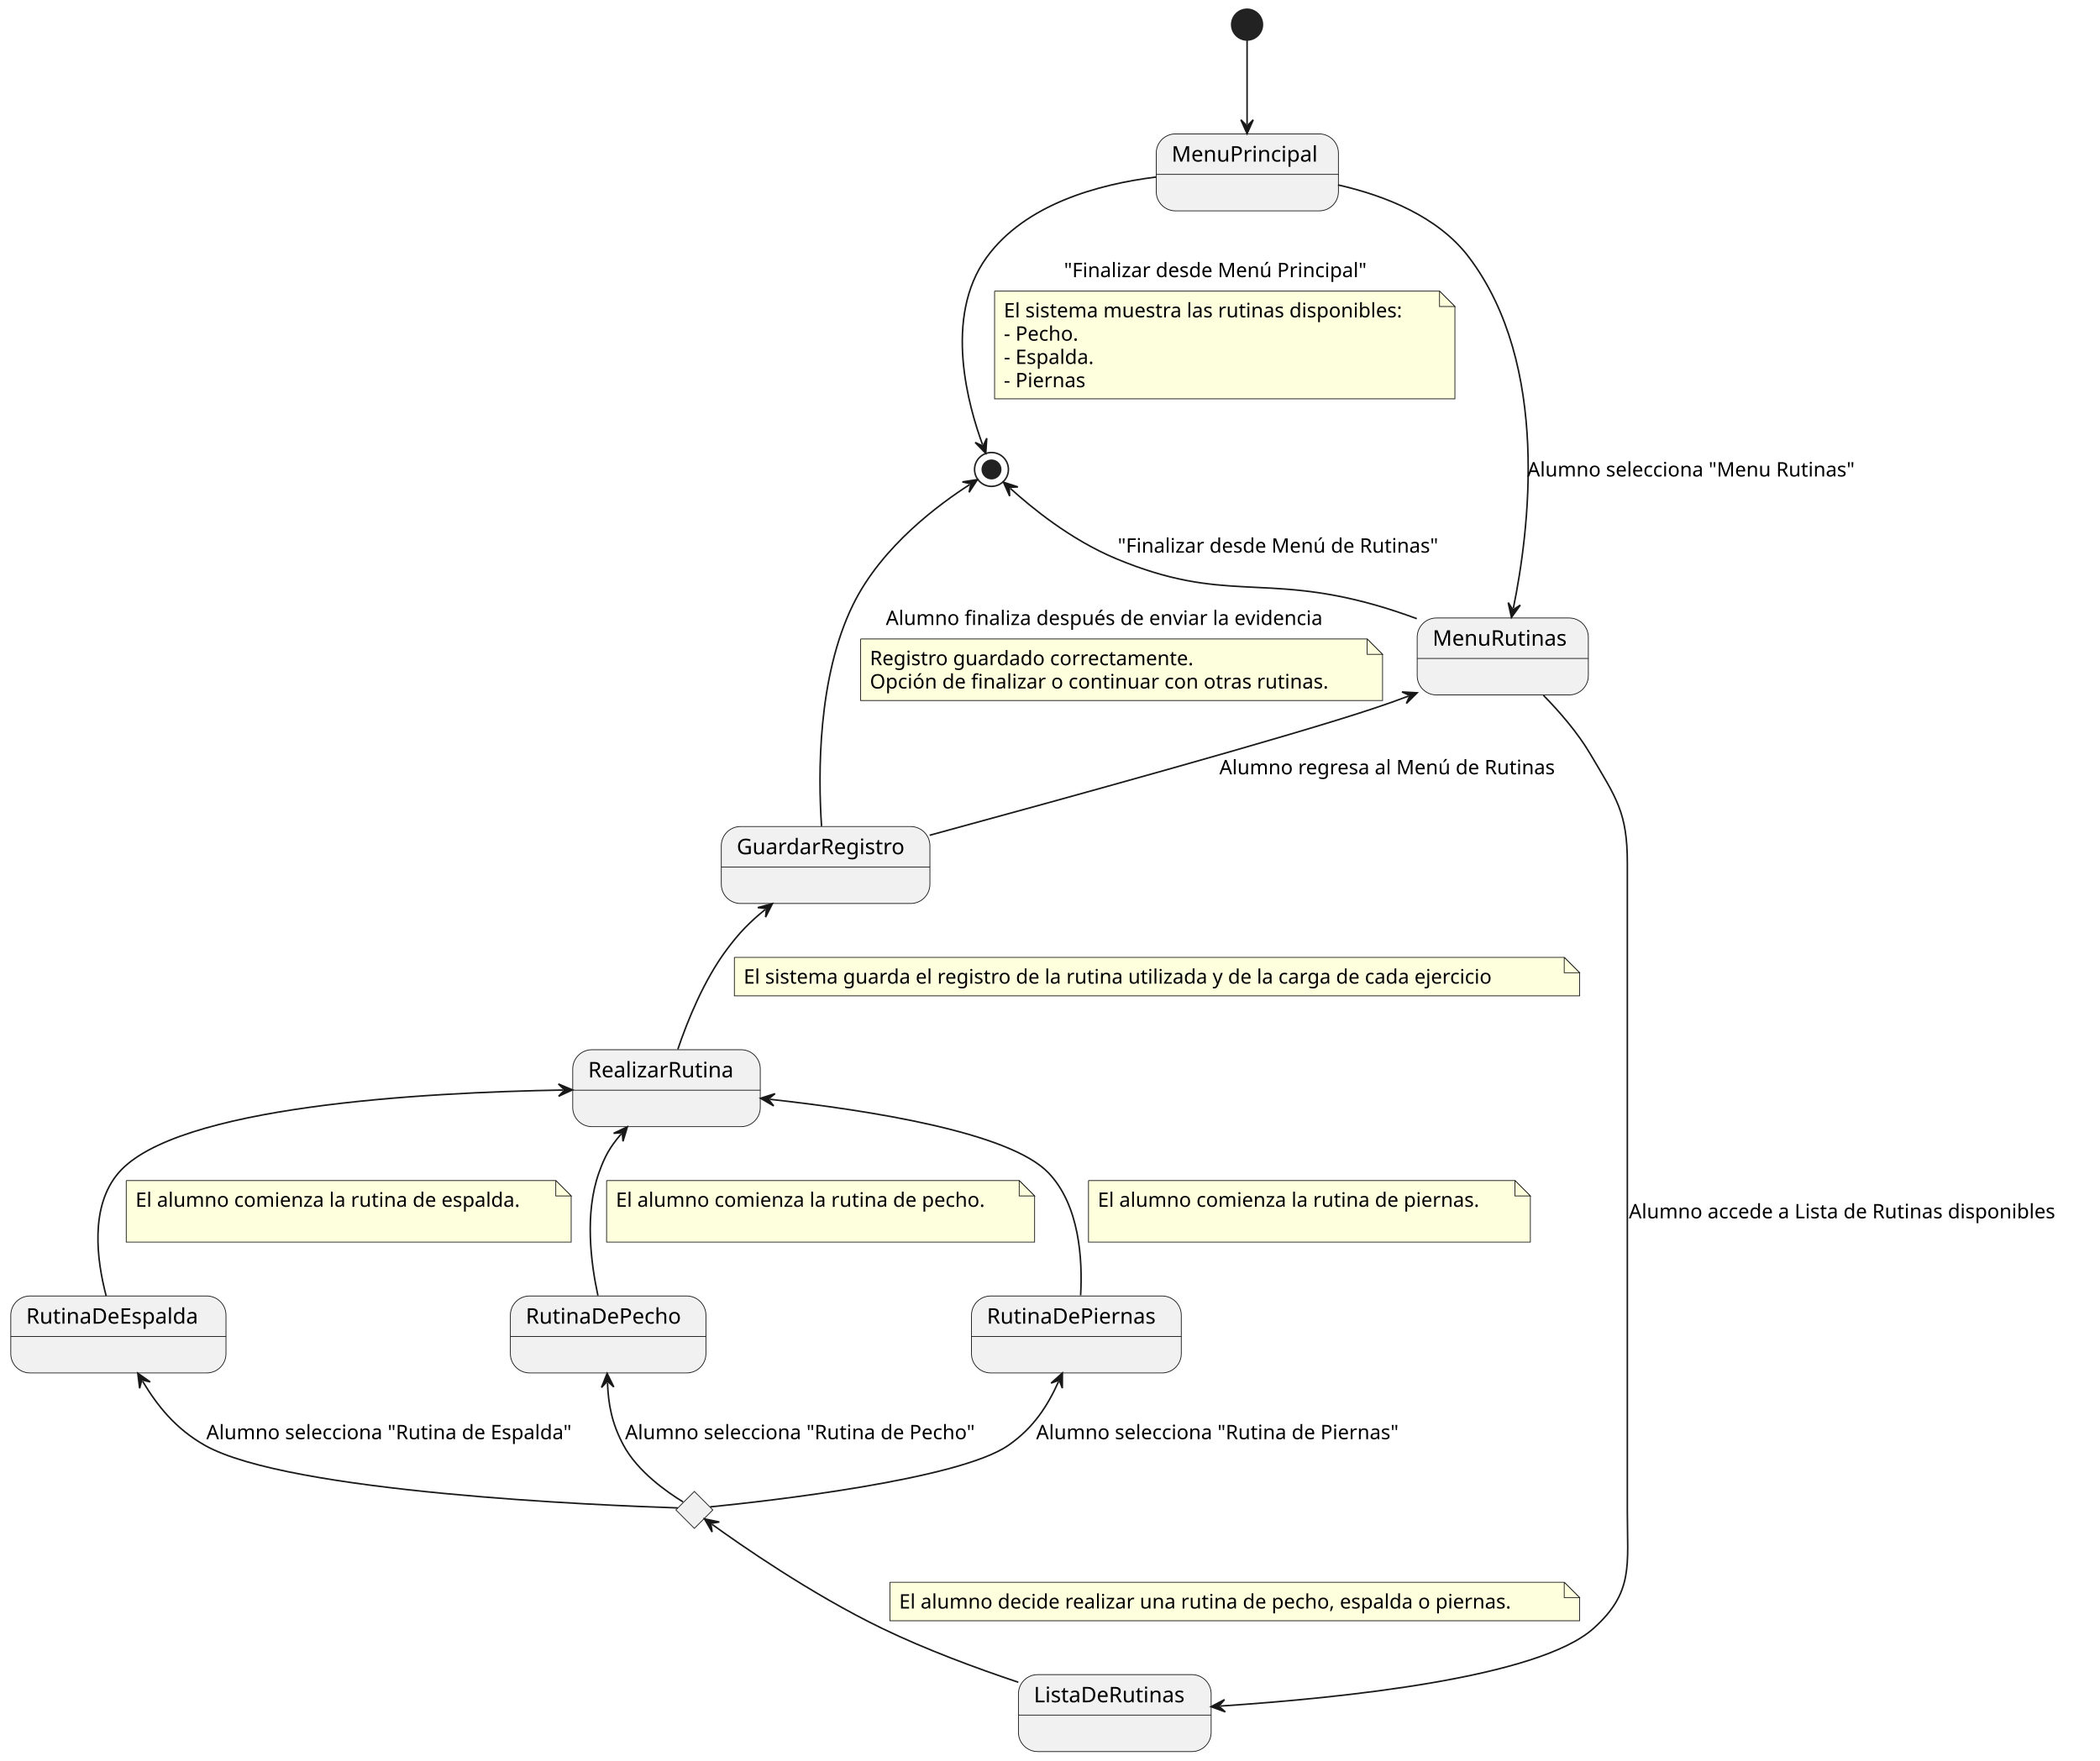
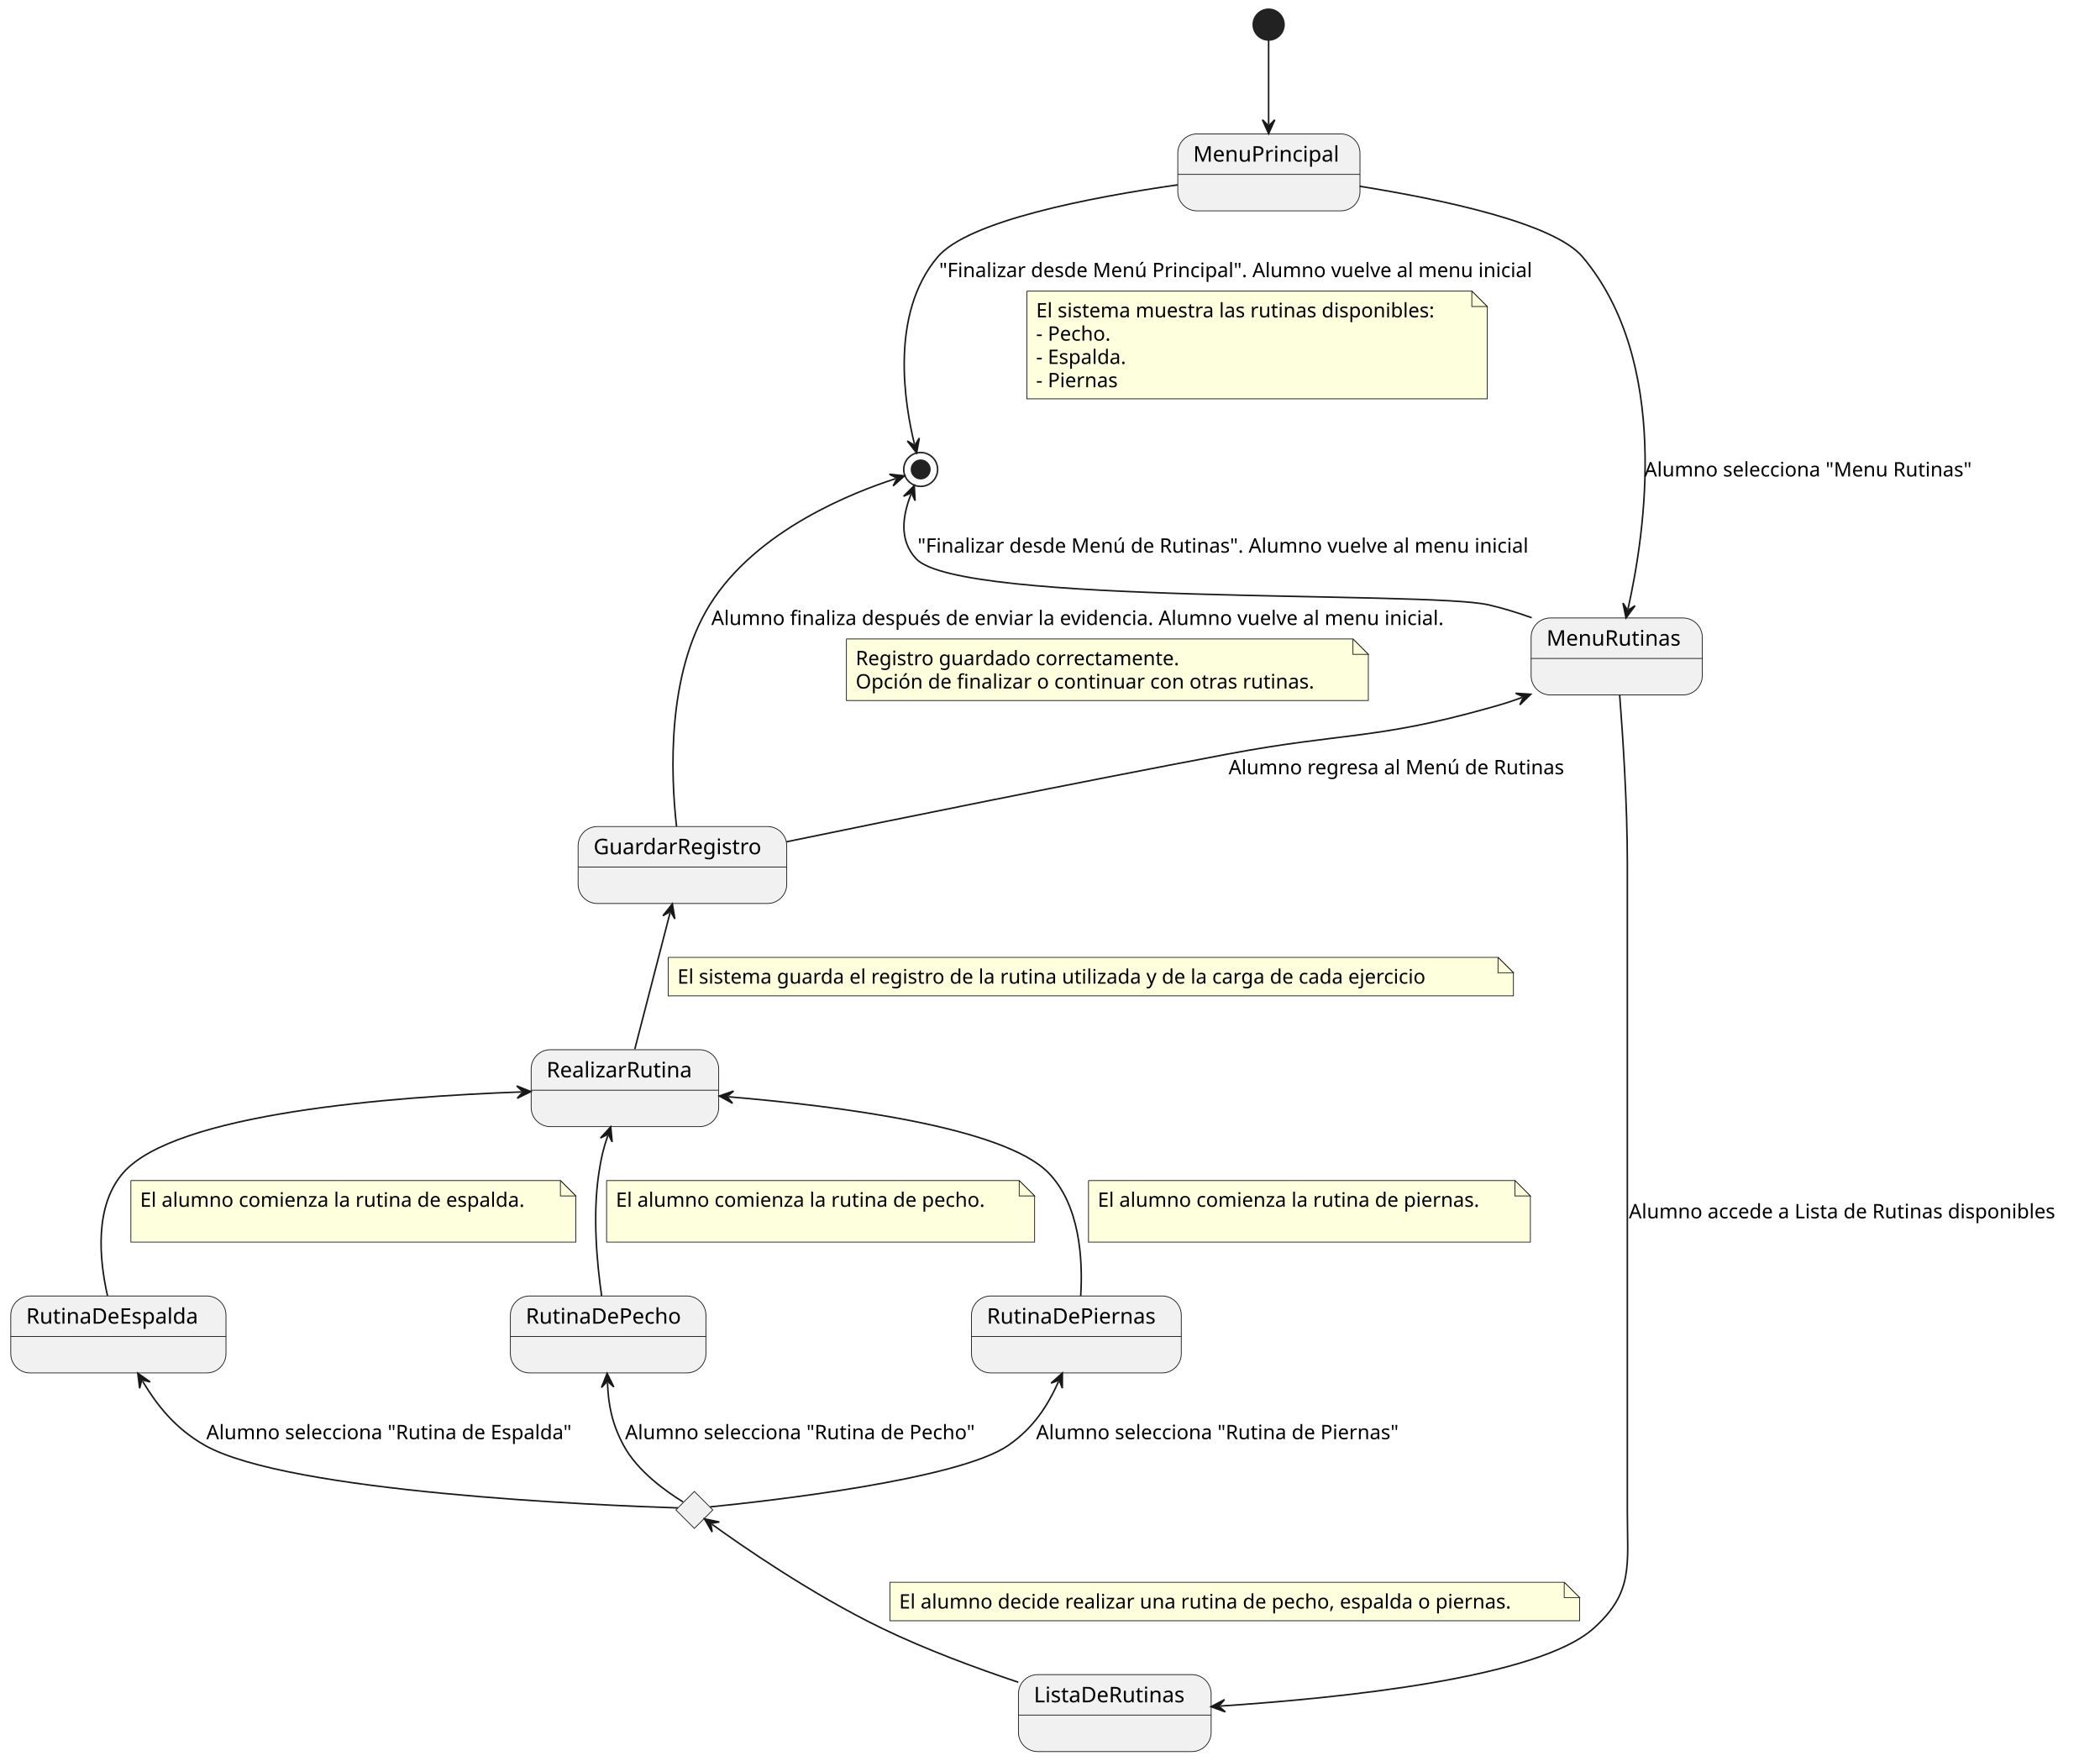
<svg xmlns="http://www.w3.org/2000/svg" contentStyleType="text/css" height="1144px" preserveAspectRatio="none" style="width:1364px;height:1144px;background:#FFFFFF;" version="1.1" viewBox="0 0 1364 1144" width="1364px" zoomAndPan="magnify">
  <defs />
  <g>
    <g id="elem_TipoDeRutina">
      <polygon fill="#F1F1F1" points="451,969,463,981,451,993,439,981,451,969" style="stroke:#181818;stroke-width:0.5;" />
    </g>
-     <ellipse cx="810" cy="16" fill="#222222" rx="10" ry="10" style="stroke:#222222;stroke-width:1;" />
+     <ellipse cx="824" cy="16" fill="#222222" rx="10" ry="10" style="stroke:#222222;stroke-width:1;" />
    <g id="MenuPrincipal">
-       <rect fill="#F1F1F1" height="50" rx="12.5" ry="12.5" style="stroke:#181818;stroke-width:0.5;" width="118.342" x="751" y="87" />
-       <line style="stroke:#181818;stroke-width:0.5;" x1="751" x2="869.342" y1="113.297" y2="113.297" />
-       <text fill="#000000" font-family="sans-serif" font-size="14" lengthAdjust="spacing" textLength="98.342" x="761" y="104.995">MenuPrincipal</text>
+       <rect fill="#F1F1F1" height="50" rx="12.5" ry="12.5" style="stroke:#181818;stroke-width:0.5;" width="118.342" x="765" y="87" />
+       <line style="stroke:#181818;stroke-width:0.5;" x1="765" x2="883.342" y1="113.297" y2="113.297" />
+       <text fill="#000000" font-family="sans-serif" font-size="14" lengthAdjust="spacing" textLength="98.342" x="775" y="104.995">MenuPrincipal</text>
    </g>
    <g id="MenuRutinas">
-       <rect fill="#F1F1F1" height="50" rx="12.5" ry="12.5" style="stroke:#181818;stroke-width:0.5;" width="111.164" x="920.5" y="401.5" />
-       <line style="stroke:#181818;stroke-width:0.5;" x1="920.5" x2="1031.664" y1="427.797" y2="427.797" />
-       <text fill="#000000" font-family="sans-serif" font-size="14" lengthAdjust="spacing" textLength="91.164" x="930.5" y="419.495">MenuRutinas</text>
+       <rect fill="#F1F1F1" height="50" rx="12.5" ry="12.5" style="stroke:#181818;stroke-width:0.5;" width="111.164" x="994.5" y="401.5" />
+       <line style="stroke:#181818;stroke-width:0.5;" x1="994.5" x2="1105.664" y1="427.797" y2="427.797" />
+       <text fill="#000000" font-family="sans-serif" font-size="14" lengthAdjust="spacing" textLength="91.164" x="1004.5" y="419.495">MenuRutinas</text>
    </g>
-     <ellipse cx="644" cy="305" fill="none" rx="11" ry="11" style="stroke:#222222;stroke-width:1;" />
-     <ellipse cx="644" cy="305" fill="#222222" rx="6" ry="6" style="stroke:#222222;stroke-width:1;" />
+     <ellipse cx="598" cy="305" fill="none" rx="11" ry="11" style="stroke:#222222;stroke-width:1;" />
+     <ellipse cx="598" cy="305" fill="#222222" rx="6" ry="6" style="stroke:#222222;stroke-width:1;" />
    <g id="ListaDeRutinas">
      <rect fill="#F1F1F1" height="50" rx="12.5" ry="12.5" style="stroke:#181818;stroke-width:0.5;" width="125.171" x="661.5" y="1088" />
      <line style="stroke:#181818;stroke-width:0.5;" x1="661.5" x2="786.671" y1="1114.297" y2="1114.297" />
      <text fill="#000000" font-family="sans-serif" font-size="14" lengthAdjust="spacing" textLength="105.171" x="671.5" y="1105.995">ListaDeRutinas</text>
    </g>
    <g id="RutinaDePecho">
      <rect fill="#F1F1F1" height="50" rx="12.5" ry="12.5" style="stroke:#181818;stroke-width:0.5;" width="127.017" x="331.5" y="842" />
      <line style="stroke:#181818;stroke-width:0.5;" x1="331.5" x2="458.517" y1="868.297" y2="868.297" />
      <text fill="#000000" font-family="sans-serif" font-size="14" lengthAdjust="spacing" textLength="107.017" x="341.5" y="859.995">RutinaDePecho</text>
    </g>
    <g id="RutinaDeEspalda">
      <rect fill="#F1F1F1" height="50" rx="12.5" ry="12.5" style="stroke:#181818;stroke-width:0.5;" width="139.786" x="7" y="842" />
      <line style="stroke:#181818;stroke-width:0.5;" x1="7" x2="146.786" y1="868.297" y2="868.297" />
      <text fill="#000000" font-family="sans-serif" font-size="14" lengthAdjust="spacing" textLength="119.786" x="17" y="859.995">RutinaDeEspalda</text>
    </g>
    <g id="RutinaDePiernas">
      <rect fill="#F1F1F1" height="50" rx="12.5" ry="12.5" style="stroke:#181818;stroke-width:0.5;" width="136.273" x="631" y="842" />
      <line style="stroke:#181818;stroke-width:0.5;" x1="631" x2="767.273" y1="868.297" y2="868.297" />
      <text fill="#000000" font-family="sans-serif" font-size="14" lengthAdjust="spacing" textLength="116.272" x="641" y="859.995">RutinaDePiernas</text>
    </g>
    <g id="RealizarRutina">
-       <rect fill="#F1F1F1" height="50" rx="12.5" ry="12.5" style="stroke:#181818;stroke-width:0.5;" width="121.814" x="372" y="682" />
-       <line style="stroke:#181818;stroke-width:0.5;" x1="372" x2="493.815" y1="708.297" y2="708.297" />
-       <text fill="#000000" font-family="sans-serif" font-size="14" lengthAdjust="spacing" textLength="101.814" x="382" y="699.995">RealizarRutina</text>
+       <rect fill="#F1F1F1" height="50" rx="12.5" ry="12.5" style="stroke:#181818;stroke-width:0.5;" width="121.814" x="345" y="682" />
+       <line style="stroke:#181818;stroke-width:0.5;" x1="345" x2="466.815" y1="708.297" y2="708.297" />
+       <text fill="#000000" font-family="sans-serif" font-size="14" lengthAdjust="spacing" textLength="101.814" x="355" y="699.995">RealizarRutina</text>
    </g>
    <g id="GuardarRegistro">
-       <rect fill="#F1F1F1" height="50" rx="12.5" ry="12.5" style="stroke:#181818;stroke-width:0.5;" width="135.5" x="468.5" y="537" />
-       <line style="stroke:#181818;stroke-width:0.5;" x1="468.5" x2="604" y1="563.297" y2="563.297" />
-       <text fill="#000000" font-family="sans-serif" font-size="14" lengthAdjust="spacing" textLength="115.5" x="478.5" y="554.995">GuardarRegistro</text>
+       <rect fill="#F1F1F1" height="50" rx="12.5" ry="12.5" style="stroke:#181818;stroke-width:0.5;" width="135.5" x="375.5" y="537" />
+       <line style="stroke:#181818;stroke-width:0.5;" x1="375.5" x2="511" y1="563.297" y2="563.297" />
+       <text fill="#000000" font-family="sans-serif" font-size="14" lengthAdjust="spacing" textLength="115.5" x="385.5" y="554.995">GuardarRegistro</text>
    </g>
    <g id="link_*start*_MenuPrincipal">
-       <path d="M810,26.01 C810,39.89 810,60.97 810,80.84 " fill="none" id="*start*-to-MenuPrincipal" style="stroke:#181818;stroke-width:1;" />
-       <polygon fill="#181818" points="810,86.84,814,77.84,810,81.84,806,77.84,810,86.84" style="stroke:#181818;stroke-width:1;" />
+       <path d="M824,26.01 C824,39.89 824,60.97 824,80.84 " fill="none" id="*start*-to-MenuPrincipal" style="stroke:#181818;stroke-width:1;" />
+       <polygon fill="#181818" points="824,86.84,828,77.84,824,81.84,820,77.84,824,86.84" style="stroke:#181818;stroke-width:1;" />
    </g>
    <g id="link_MenuPrincipal_MenuRutinas">
-       <path d="M869.06,120.14 C899.32,127.01 933.92,140.51 954,167 C1007.32,237.36 993.093,345.632 982.933,395.272 " fill="none" id="MenuPrincipal-to-MenuRutinas" style="stroke:#181818;stroke-width:1;" />
-       <polygon fill="#181818" points="981.73,401.15,987.453,393.135,982.733,396.252,979.616,391.531,981.73,401.15" style="stroke:#181818;stroke-width:1;" />
-       <text fill="#000000" font-family="sans-serif" font-size="13" lengthAdjust="spacing" textLength="227.056" x="992" y="309.567">Alumno selecciona "Menu Rutinas"</text>
+       <path d="M883.12,121.02 C936.51,129.56 1009.45,144.9 1028,167 C1085.06,234.95 1068.641,345.545 1057.431,395.615 " fill="none" id="MenuPrincipal-to-MenuRutinas" style="stroke:#181818;stroke-width:1;" />
+       <polygon fill="#181818" points="1056.12,401.47,1061.99,393.561,1057.212,396.591,1054.183,391.813,1056.12,401.47" style="stroke:#181818;stroke-width:1;" />
+       <text fill="#000000" font-family="sans-serif" font-size="13" lengthAdjust="spacing" textLength="227.056" x="1068" y="309.567">Alumno selecciona "Menu Rutinas"</text>
    </g>
    <g id="link_MenuPrincipal_*end*">
-       <path d="M750.95,115.01 C712.88,119.76 665.98,132.8 641,167 C612.24,206.39 629.392,264.908 638.202,288.908 " fill="none" id="MenuPrincipal-to-*end*" style="stroke:#181818;stroke-width:1;" />
-       <polygon fill="#181818" points="640.27,294.54,640.924,284.713,638.547,289.846,633.414,287.47,640.27,294.54" style="stroke:#181818;stroke-width:1;" />
-       <text fill="#000000" font-family="sans-serif" font-size="13" lengthAdjust="spacing" textLength="209.6" x="691.092" y="180.067">"Finalizar desde Menú Principal"</text>
-       <path d="M646,189.133 L646,259.133 L945,259.133 L945,199.133 L935,189.133 L646,189.133 " fill="#FEFFDD" style="stroke:#181818;stroke-width:0.5;" />
-       <path d="M935,189.133 L935,199.133 L945,199.133 L935,189.133 " fill="#FEFFDD" style="stroke:#181818;stroke-width:0.5;" />
-       <text fill="#000000" font-family="sans-serif" font-size="13" lengthAdjust="spacing" textLength="278.783" x="652" y="206.2">El sistema muestra las rutinas disponibles:</text>
-       <text fill="#000000" font-family="sans-serif" font-size="13" lengthAdjust="spacing" textLength="52.133" x="652" y="221.333">- Pecho.</text>
-       <text fill="#000000" font-family="sans-serif" font-size="13" lengthAdjust="spacing" textLength="63.991" x="652" y="236.465">- Espalda.</text>
-       <text fill="#000000" font-family="sans-serif" font-size="13" lengthAdjust="spacing" textLength="56.596" x="652" y="251.598">- Piernas</text>
+       <path d="M764.89,120.1 C708.4,128.19 628.95,143.43 609,167 C577.4,204.34 587.922,263.902 593.942,288.472 " fill="none" id="MenuPrincipal-to-*end*" style="stroke:#181818;stroke-width:1;" />
+       <polygon fill="#181818" points="595.37,294.3,597.113,284.607,594.18,289.444,589.343,286.51,595.37,294.3" style="stroke:#181818;stroke-width:1;" />
+       <text fill="#000000" font-family="sans-serif" font-size="13" lengthAdjust="spacing" textLength="413.747" x="610" y="180.067">"Finalizar desde Menú Principal". Alumno vuelve al menu inicial</text>
+       <path d="M666.982,189.133 L666.982,259.133 L965.982,259.133 L965.982,199.133 L955.982,189.133 L666.982,189.133 " fill="#FEFFDD" style="stroke:#181818;stroke-width:0.5;" />
+       <path d="M955.982,189.133 L955.982,199.133 L965.982,199.133 L955.982,189.133 " fill="#FEFFDD" style="stroke:#181818;stroke-width:0.5;" />
+       <text fill="#000000" font-family="sans-serif" font-size="13" lengthAdjust="spacing" textLength="278.783" x="672.982" y="206.2">El sistema muestra las rutinas disponibles:</text>
+       <text fill="#000000" font-family="sans-serif" font-size="13" lengthAdjust="spacing" textLength="52.133" x="672.982" y="221.333">- Pecho.</text>
+       <text fill="#000000" font-family="sans-serif" font-size="13" lengthAdjust="spacing" textLength="63.991" x="672.982" y="236.465">- Espalda.</text>
+       <text fill="#000000" font-family="sans-serif" font-size="13" lengthAdjust="spacing" textLength="56.596" x="672.982" y="251.598">- Piernas</text>
    </g>
    <g id="link_ListaDeRutinas_MenuRutinas">
-       <path d="M792.617,1108.433 C872.677,1103.123 999.23,1090.04 1035,1058 C1061.19,1034.54 1057,1017.16 1057,982 C1057,561 1057,561 1057,561 C1057,527.69 1049.92,518.69 1033,490 C1024.8,476.08 1013.12,462.59 1002.47,451.72 " fill="none" id="ListaDeRutinas-backto-MenuRutinas" style="stroke:#181818;stroke-width:1;" />
+       <path d="M792.617,1108.433 C872.677,1103.123 999.23,1090.04 1035,1058 C1061.19,1034.54 1057,1017.16 1057,982 C1057,561 1057,561 1057,561 C1057,522.71 1054.09,478.32 1052.02,451.6 " fill="none" id="ListaDeRutinas-backto-MenuRutinas" style="stroke:#181818;stroke-width:1;" />
      <polygon fill="#181818" points="786.63,1108.83,795.875,1112.226,791.619,1108.499,795.346,1104.243,786.63,1108.83" style="stroke:#181818;stroke-width:1;" />
      <text fill="#000000" font-family="sans-serif" font-size="13" lengthAdjust="spacing" textLength="298.099" x="1058" y="791.567">Alumno accede a Lista de Rutinas disponibles</text>
    </g>
    <g id="link_*end*_MenuRutinas">
-       <path d="M656.242,317.322 C669.912,329.672 695.16,350.56 725,363 C795.01,392.18 820,372.41 893,393 C901.94,395.52 911.24,398.65 920.26,401.95 " fill="none" id="*end*-backto-MenuRutinas" style="stroke:#181818;stroke-width:1;" />
-       <polygon fill="#181818" points="651.79,313.3,655.787,322.301,655.5,316.652,661.15,316.365,651.79,313.3" style="stroke:#181818;stroke-width:1;" />
-       <text fill="#000000" font-family="sans-serif" font-size="13" lengthAdjust="spacing" textLength="223.317" x="726" y="359.067">"Finalizar desde Menú de Rutinas"</text>
+       <path d="M591.699,321.065 C586.889,333.655 583.17,350.18 595,363 C623.12,393.48 926.59,383.67 967,393 C976.2,395.12 985.73,398.08 994.9,401.35 " fill="none" id="*end*-backto-MenuRutinas" style="stroke:#181818;stroke-width:1;" />
+       <polygon fill="#181818" points="593.84,315.46,586.891,322.44,592.056,320.131,594.365,325.295,593.84,315.46" style="stroke:#181818;stroke-width:1;" />
+       <text fill="#000000" font-family="sans-serif" font-size="13" lengthAdjust="spacing" textLength="427.464" x="596" y="359.067">"Finalizar desde Menú de Rutinas". Alumno vuelve al menu inicial</text>
    </g>
    <g id="link_TipoDeRutina_ListaDeRutinas">
      <path d="M462.455,990.332 C480.295,1003.212 526.49,1035.52 573,1058 C601.2,1071.63 633.78,1083.71 661.43,1092.97 " fill="none" id="TipoDeRutina-backto-ListaDeRutinas" style="stroke:#181818;stroke-width:1;" />
      <polygon fill="#181818" points="457.59,986.82,462.546,995.331,461.644,989.747,467.228,988.845,457.59,986.82" style="stroke:#181818;stroke-width:1;" />
      <path d="M578,1028 L578,1053 L1026,1053 L1026,1038 L1016,1028 L578,1028 " fill="#FEFFDD" style="stroke:#181818;stroke-width:0.5;" />
      <path d="M1016,1028 L1016,1038 L1026,1038 L1016,1028 " fill="#FEFFDD" style="stroke:#181818;stroke-width:0.5;" />
      <text fill="#000000" font-family="sans-serif" font-size="13" lengthAdjust="spacing" textLength="427.756" x="584" y="1045.067">El alumno decide realizar una rutina de pecho, espalda o piernas.</text>
    </g>
    <g id="link_RutinaDePecho_TipoDeRutina">
      <path d="M394.572,898.295 C395.152,912.645 397.36,924.73 405,939 C414.09,955.98 433.14,969.35 443.65,975.79 " fill="none" id="RutinaDePecho-backto-TipoDeRutina" style="stroke:#181818;stroke-width:1;" />
      <polygon fill="#181818" points="394.33,892.3,390.697,901.454,394.532,897.296,398.69,901.131,394.33,892.3" style="stroke:#181818;stroke-width:1;" />
      <text fill="#000000" font-family="sans-serif" font-size="13" lengthAdjust="spacing" textLength="244.15" x="406" y="935.067">Alumno selecciona "Rutina de Pecho"</text>
    </g>
    <g id="link_RutinaDeEspalda_TipoDeRutina">
      <path d="M92.591,897.333 C102.231,913.373 114.02,928.24 133,939 C187.36,969.81 390.93,978.11 440.21,979.69 " fill="none" id="RutinaDeEspalda-backto-TipoDeRutina" style="stroke:#181818;stroke-width:1;" />
      <polygon fill="#181818" points="89.5,892.19,90.708,901.965,92.076,896.476,97.565,897.843,89.5,892.19" style="stroke:#181818;stroke-width:1;" />
      <text fill="#000000" font-family="sans-serif" font-size="13" lengthAdjust="spacing" textLength="256.007" x="134" y="935.067">Alumno selecciona "Rutina de Espalda"</text>
    </g>
    <g id="link_RutinaDePiernas_TipoDeRutina">
      <path d="M687.584,897.54 C680.474,913.31 671.44,927.58 655,939 C622.74,961.41 498.04,975.34 461.26,979.02 " fill="none" id="RutinaDePiernas-backto-TipoDeRutina" style="stroke:#181818;stroke-width:1;" />
      <polygon fill="#181818" points="690.05,892.07,682.704,898.631,687.995,896.628,689.997,901.919,690.05,892.07" style="stroke:#181818;stroke-width:1;" />
      <text fill="#000000" font-family="sans-serif" font-size="13" lengthAdjust="spacing" textLength="252.745" x="673" y="935.067">Alumno selecciona "Rutina de Piernas"</text>
    </g>
    <g id="link_RealizarRutina_RutinaDePecho">
-       <path d="M403.565,736.647 C396.135,745.277 392.89,751.06 389,762 C379.72,788.07 383.68,820.13 388.36,841.7 " fill="none" id="RealizarRutina-backto-RutinaDePecho" style="stroke:#181818;stroke-width:1;" />
-       <polygon fill="#181818" points="407.48,732.1,398.577,736.311,404.218,735.889,404.639,741.53,407.48,732.1" style="stroke:#181818;stroke-width:1;" />
+       <path d="M394.776,737.777 C391.676,746.986 390.54,751.99 389,762 C384.82,789.17 387.72,820.74 390.77,841.91 " fill="none" id="RealizarRutina-backto-RutinaDePecho" style="stroke:#181818;stroke-width:1;" />
+       <polygon fill="#181818" points="396.69,732.09,390.028,739.344,395.095,736.829,397.61,741.896,396.69,732.09" style="stroke:#181818;stroke-width:1;" />
      <path d="M394,767 L394,807 L672,807 L672,777 L662,767 L394,767 " fill="#FEFFDD" style="stroke:#181818;stroke-width:0.5;" />
      <path d="M662,767 L662,777 L672,777 L662,767 " fill="#FEFFDD" style="stroke:#181818;stroke-width:0.5;" />
      <text fill="#000000" font-family="sans-serif" font-size="13" lengthAdjust="spacing" textLength="257.747" x="400" y="784.067">El alumno comienza la rutina de pecho.</text>
      <text fill="#000000" font-family="sans-serif" font-size="13" lengthAdjust="spacing" textLength="4.132" x="400" y="799.2"> </text>
    </g>
    <g id="link_RealizarRutina_RutinaDeEspalda">
-       <path d="M365.761,708.193 C274.181,709.774 114.29,718.63 77,762 C58.28,783.77 62.82,818.62 68.94,841.9 " fill="none" id="RealizarRutina-backto-RutinaDeEspalda" style="stroke:#181818;stroke-width:1;" />
-       <polygon fill="#181818" points="371.76,708.09,362.692,704.246,366.761,708.176,362.83,712.245,371.76,708.09" style="stroke:#181818;stroke-width:1;" />
-       <path d="M82,767 L82,807 L371,807 L371,777 L361,767 L82,767 " fill="#FEFFDD" style="stroke:#181818;stroke-width:0.5;" />
-       <path d="M361,767 L361,777 L371,777 L361,767 " fill="#FEFFDD" style="stroke:#181818;stroke-width:0.5;" />
-       <text fill="#000000" font-family="sans-serif" font-size="13" lengthAdjust="spacing" textLength="268.976" x="88" y="784.067">El alumno comienza la rutina de espalda.</text>
-       <text fill="#000000" font-family="sans-serif" font-size="13" lengthAdjust="spacing" textLength="4.132" x="88" y="799.2"> </text>
+       <path d="M338.784,709.429 C254.114,712.519 113.82,723.27 80,762 C61.11,783.63 64.53,818.51 69.83,841.84 " fill="none" id="RealizarRutina-backto-RutinaDeEspalda" style="stroke:#181818;stroke-width:1;" />
+       <polygon fill="#181818" points="344.78,709.21,335.64,705.541,339.783,709.392,335.932,713.536,344.78,709.21" style="stroke:#181818;stroke-width:1;" />
+       <path d="M85,767 L85,807 L374,807 L374,777 L364,767 L85,767 " fill="#FEFFDD" style="stroke:#181818;stroke-width:0.5;" />
+       <path d="M364,767 L364,777 L374,777 L364,767 " fill="#FEFFDD" style="stroke:#181818;stroke-width:0.5;" />
+       <text fill="#000000" font-family="sans-serif" font-size="13" lengthAdjust="spacing" textLength="268.976" x="91" y="784.067">El alumno comienza la rutina de espalda.</text>
+       <text fill="#000000" font-family="sans-serif" font-size="13" lengthAdjust="spacing" textLength="4.132" x="91" y="799.2"> </text>
    </g>
    <g id="link_RealizarRutina_RutinaDePiernas">
-       <path d="M499.984,714.2 C564.894,721.38 655.7,735.59 681,762 C701.15,783.04 703.22,818.06 701.89,841.58 " fill="none" id="RealizarRutina-backto-RutinaDePiernas" style="stroke:#181818;stroke-width:1;" />
-       <polygon fill="#181818" points="494.02,713.54,502.526,718.505,498.99,714.09,503.405,710.554,494.02,713.54" style="stroke:#181818;stroke-width:1;" />
+       <path d="M473.179,712.576 C544.969,718.656 651.92,732.26 681,762 C701.5,782.96 703.4,818.35 701.95,841.94 " fill="none" id="RealizarRutina-backto-RutinaDePiernas" style="stroke:#181818;stroke-width:1;" />
+       <polygon fill="#181818" points="467.2,712.07,475.83,716.815,472.182,712.492,476.505,708.844,467.2,712.07" style="stroke:#181818;stroke-width:1;" />
      <path d="M707,767 L707,807 L994,807 L994,777 L984,767 L707,767 " fill="#FEFFDD" style="stroke:#181818;stroke-width:0.5;" />
      <path d="M984,767 L984,777 L994,777 L984,767 " fill="#FEFFDD" style="stroke:#181818;stroke-width:0.5;" />
      <text fill="#000000" font-family="sans-serif" font-size="13" lengthAdjust="spacing" textLength="266.341" x="713" y="784.067">El alumno comienza la rutina de piernas.</text>
      <text fill="#000000" font-family="sans-serif" font-size="13" lengthAdjust="spacing" textLength="4.132" x="713" y="799.2"> </text>
    </g>
    <g id="link_GuardarRegistro_RealizarRutina">
-       <path d="M497.062,590.874 C486.562,599.444 480.26,605.93 472,617 C457.26,636.73 446.65,662.91 440.25,681.76 " fill="none" id="GuardarRegistro-backto-RealizarRutina" style="stroke:#181818;stroke-width:1;" />
-       <polygon fill="#181818" points="501.71,587.08,492.208,589.672,497.836,590.242,497.267,595.87,501.71,587.08" style="stroke:#181818;stroke-width:1;" />
-       <path d="M477,622 L477,647 L1026,647 L1026,632 L1016,622 L477,622 " fill="#FEFFDD" style="stroke:#181818;stroke-width:0.5;" />
-       <path d="M1016,622 L1016,632 L1026,632 L1016,622 " fill="#FEFFDD" style="stroke:#181818;stroke-width:0.5;" />
-       <text fill="#000000" font-family="sans-serif" font-size="13" lengthAdjust="spacing" textLength="528.411" x="483" y="639.067">El sistema guarda el registro de la rutina utilizada y de la carga de cada ejercicio</text>
+       <path d="M435.217,593.069 C428.418,619.359 419.12,655.28 412.31,681.62 " fill="none" id="GuardarRegistro-backto-RealizarRutina" style="stroke:#181818;stroke-width:1;" />
+       <polygon fill="#181818" points="436.72,587.26,430.594,594.972,435.468,592.101,438.339,596.975,436.72,587.26" style="stroke:#181818;stroke-width:1;" />
+       <path d="M434,622 L434,647 L983,647 L983,632 L973,622 L434,622 " fill="#FEFFDD" style="stroke:#181818;stroke-width:0.5;" />
+       <path d="M973,622 L973,632 L983,632 L973,622 " fill="#FEFFDD" style="stroke:#181818;stroke-width:0.5;" />
+       <text fill="#000000" font-family="sans-serif" font-size="13" lengthAdjust="spacing" textLength="528.411" x="440" y="639.067">El sistema guarda el registro de la rutina utilizada y de la carga de cada ejercicio</text>
    </g>
    <g id="link_MenuRutinas_GuardarRegistro">
-       <path d="M914.859,452.236 C905.729,455.696 901.95,456.99 893,460 C839.43,478.02 691.53,518.8 603.81,542.67 " fill="none" id="MenuRutinas-backto-GuardarRegistro" style="stroke:#181818;stroke-width:1;" />
-       <polygon fill="#181818" points="920.47,450.11,910.637,449.559,915.794,451.882,913.472,457.04,920.47,450.11" style="stroke:#181818;stroke-width:1;" />
-       <text fill="#000000" font-family="sans-serif" font-size="13" lengthAdjust="spacing" textLength="232.419" x="792" y="503.067">Alumno regresa al Menú de Rutinas</text>
+       <path d="M988.628,453.129 C979.618,456.439 975.94,457.49 967,460 C893.14,480.76 872.4,475.79 797,490 C697.21,508.81 581.96,532.25 510.77,546.92 " fill="none" id="MenuRutinas-backto-GuardarRegistro" style="stroke:#181818;stroke-width:1;" />
+       <polygon fill="#181818" points="994.26,451.06,984.433,450.409,989.567,452.784,987.191,457.918,994.26,451.06" style="stroke:#181818;stroke-width:1;" />
+       <text fill="#000000" font-family="sans-serif" font-size="13" lengthAdjust="spacing" textLength="232.419" x="798" y="503.067">Alumno regresa al Menú de Rutinas</text>
    </g>
    <g id="link_*end*_GuardarRegistro">
-       <path d="M629.813,314.844 C610.913,326.995 572.8,354.54 554,393 C531.08,439.91 531.33,502.81 533.61,536.78 " fill="none" id="*end*-backto-GuardarRegistro" style="stroke:#181818;stroke-width:1;" />
-       <polygon fill="#181818" points="634.86,311.6,625.126,313.102,630.654,314.304,629.452,319.832,634.86,311.6" style="stroke:#181818;stroke-width:1;" />
-       <text fill="#000000" font-family="sans-serif" font-size="13" lengthAdjust="spacing" textLength="306.287" x="575.375" y="406.067">Alumno finaliza después de enviar la evidencia</text>
-       <path d="M559,415.133 L559,455.133 L898,455.133 L898,425.133 L888,415.133 L559,415.133 " fill="#FEFFDD" style="stroke:#181818;stroke-width:0.5;" />
-       <path d="M888,415.133 L888,425.133 L898,425.133 L888,415.133 " fill="#FEFFDD" style="stroke:#181818;stroke-width:0.5;" />
-       <text fill="#000000" font-family="sans-serif" font-size="13" lengthAdjust="spacing" textLength="224.682" x="565" y="432.2">Registro guardado correctamente.</text>
-       <text fill="#000000" font-family="sans-serif" font-size="13" lengthAdjust="spacing" textLength="318.037" x="565" y="447.332">Opción de finalizar o continuar con otras rutinas.</text>
+       <path d="M581.768,310.978 C555.288,319.498 491.48,343.94 461,393 C433.22,437.73 435.54,502.33 439.42,536.94 " fill="none" id="*end*-backto-GuardarRegistro" style="stroke:#181818;stroke-width:1;" />
+       <polygon fill="#181818" points="587.48,309.14,577.687,308.089,582.72,310.671,580.138,315.704,587.48,309.14" style="stroke:#181818;stroke-width:1;" />
+       <text fill="#000000" font-family="sans-serif" font-size="13" lengthAdjust="spacing" textLength="514.566" x="462" y="406.067">Alumno finaliza después de enviar la evidencia. Alumno vuelve al menu inicial.</text>
+       <path d="M549.765,415.133 L549.765,455.133 L888.765,455.133 L888.765,425.133 L878.765,415.133 L549.765,415.133 " fill="#FEFFDD" style="stroke:#181818;stroke-width:0.5;" />
+       <path d="M878.765,415.133 L878.765,425.133 L888.765,425.133 L878.765,415.133 " fill="#FEFFDD" style="stroke:#181818;stroke-width:0.5;" />
+       <text fill="#000000" font-family="sans-serif" font-size="13" lengthAdjust="spacing" textLength="224.682" x="555.765" y="432.2">Registro guardado correctamente.</text>
+       <text fill="#000000" font-family="sans-serif" font-size="13" lengthAdjust="spacing" textLength="318.037" x="555.765" y="447.332">Opción de finalizar o continuar con otras rutinas.</text>
    </g>
  </g>
</svg>
